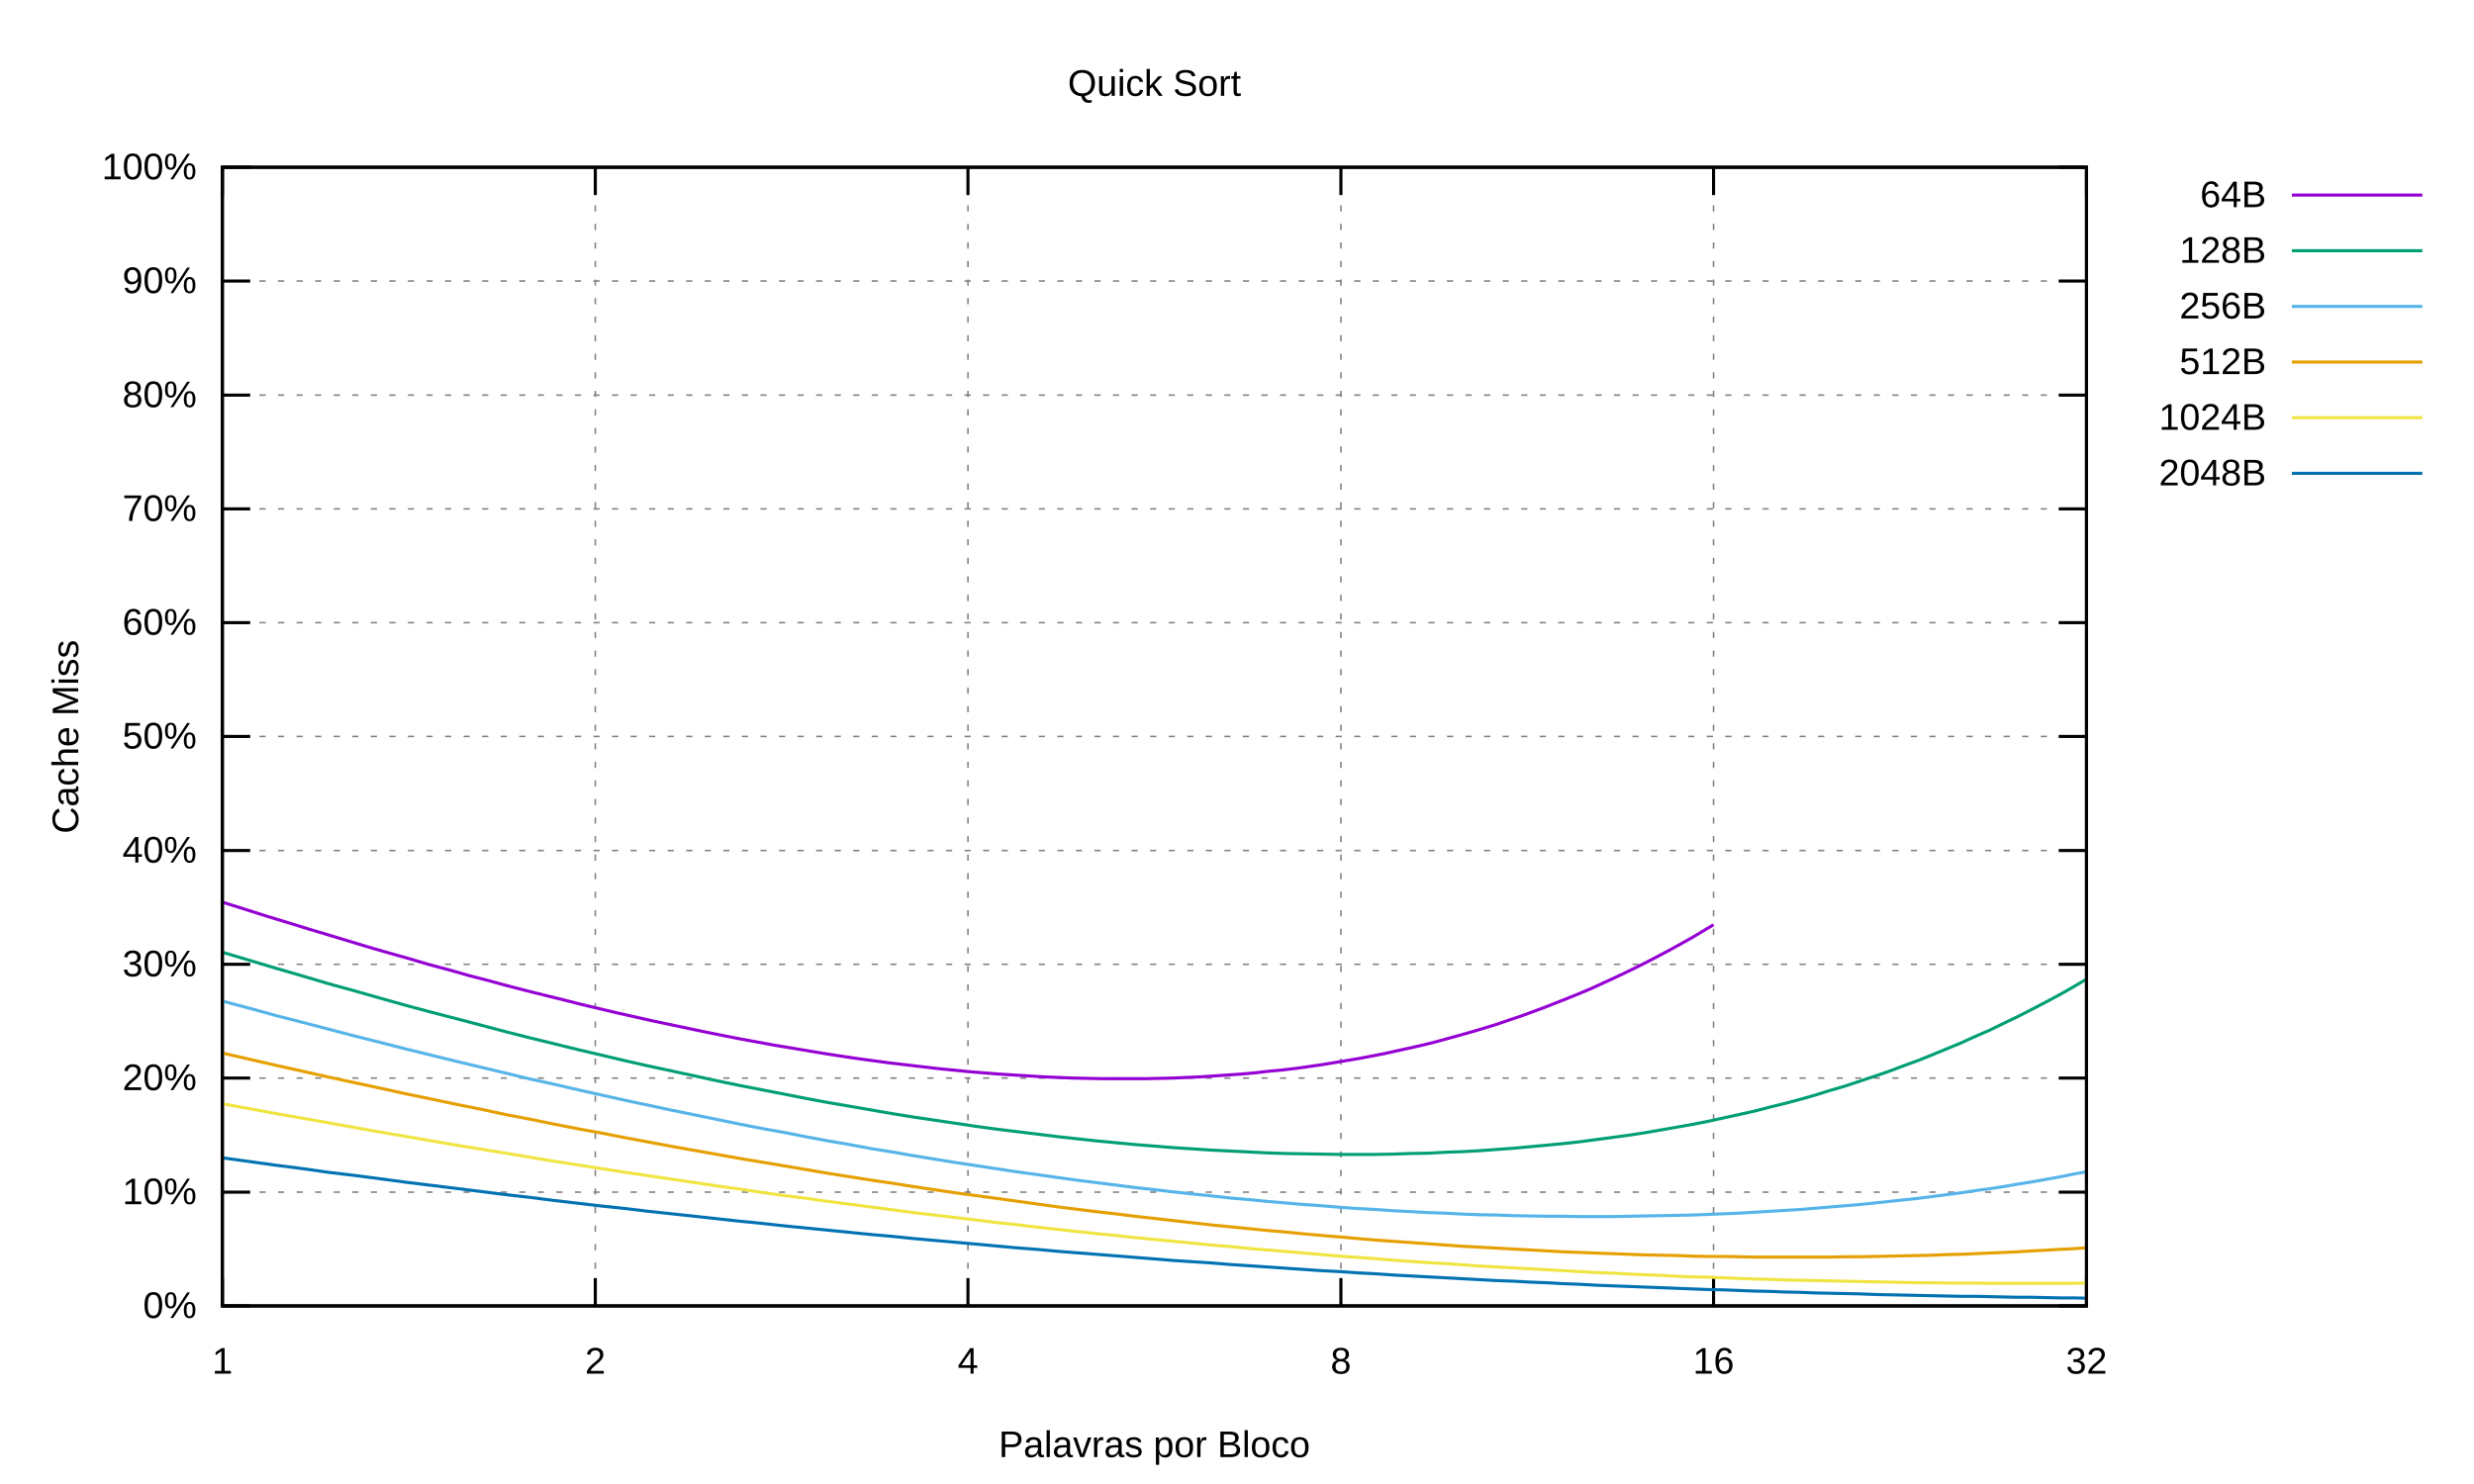
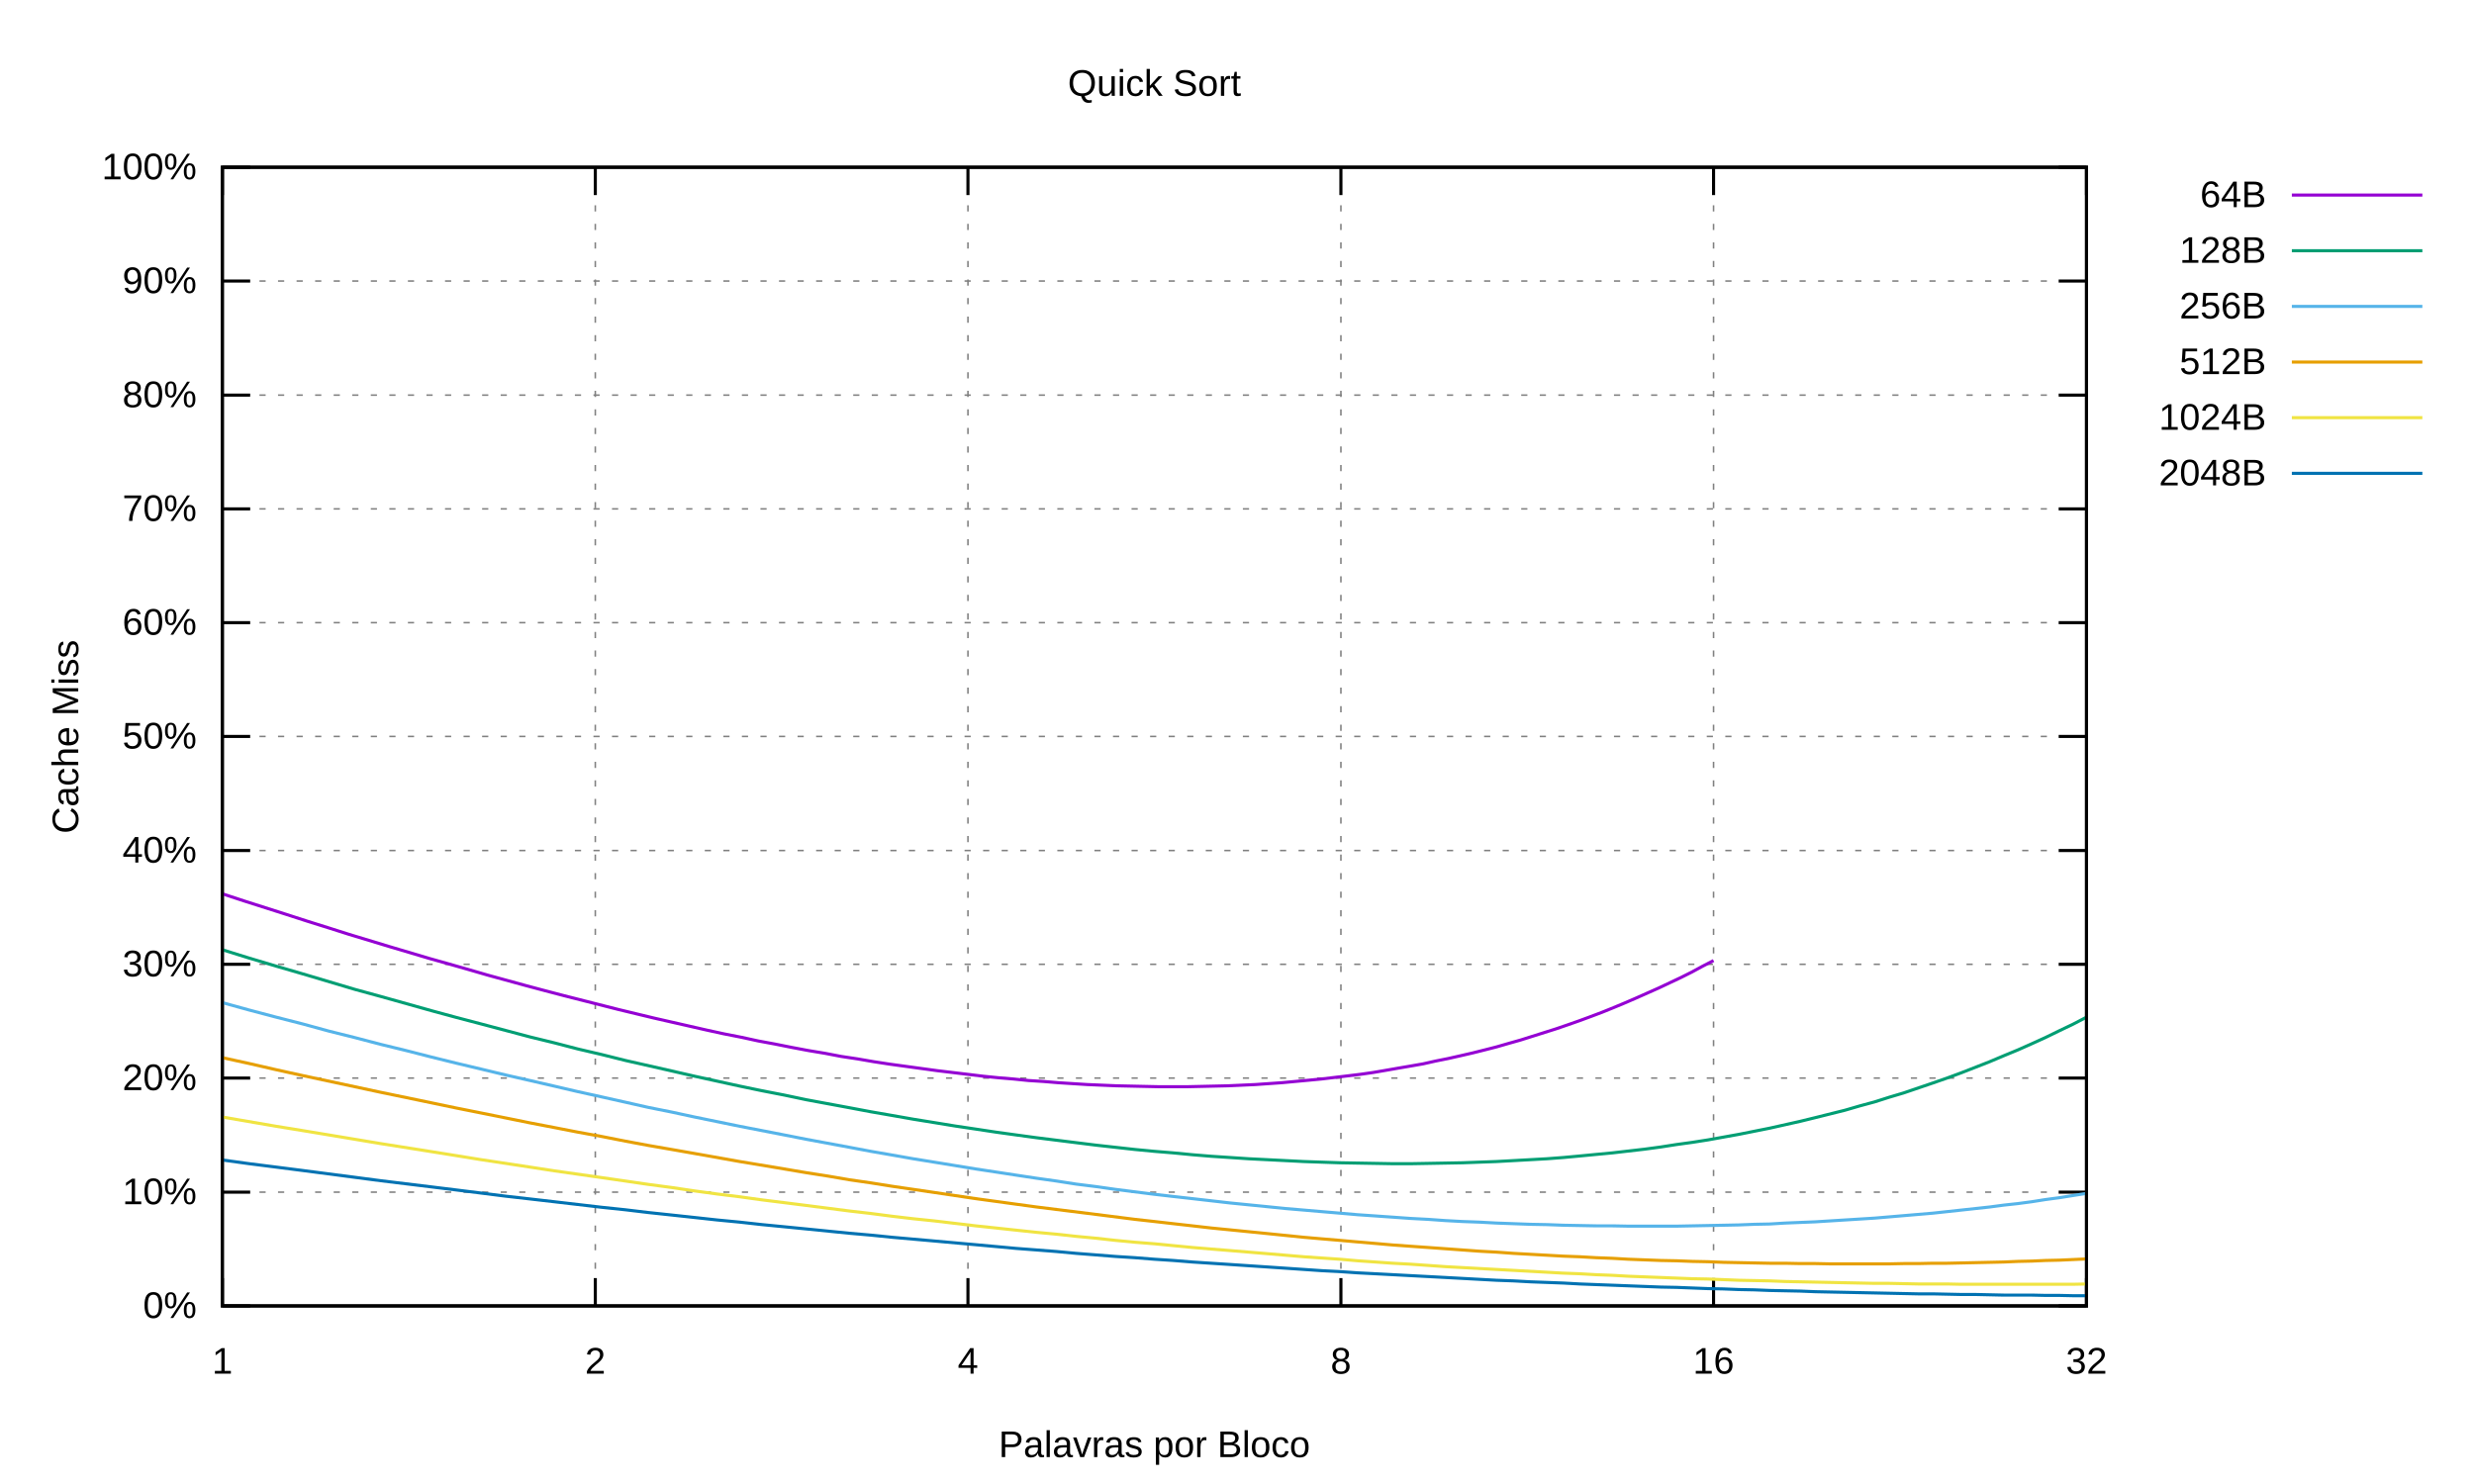
<svg xmlns="http://www.w3.org/2000/svg" xmlns:xlink="http://www.w3.org/1999/xlink" width="800" height="480" viewBox="0 0 800 480">
  <g id="gnuplot_canvas">
    <rect x="0" y="0" width="800" height="480" fill="none" />
    <defs>
      <circle id="gpDot" r="0.5" stroke-width="0.5" stroke="currentColor" />
      <path id="gpPt0" stroke-width="0.222" stroke="currentColor" d="M-1,0 h2 M0,-1 v2" />
      <path id="gpPt1" stroke-width="0.222" stroke="currentColor" d="M-1,-1 L1,1 M1,-1 L-1,1" />
      <path id="gpPt2" stroke-width="0.222" stroke="currentColor" d="M-1,0 L1,0 M0,-1 L0,1 M-1,-1 L1,1 M-1,1 L1,-1" />
      <rect id="gpPt3" stroke-width="0.222" stroke="currentColor" x="-1" y="-1" width="2" height="2" />
      <rect id="gpPt4" stroke-width="0.222" stroke="currentColor" fill="currentColor" x="-1" y="-1" width="2" height="2" />
      <circle id="gpPt5" stroke-width="0.222" stroke="currentColor" cx="0" cy="0" r="1" />
      <use xlink:href="#gpPt5" id="gpPt6" fill="currentColor" stroke="none" />
      <path id="gpPt7" stroke-width="0.222" stroke="currentColor" d="M0,-1.33 L-1.33,0.67 L1.33,0.67 z" />
      <use xlink:href="#gpPt7" id="gpPt8" fill="currentColor" stroke="none" />
      <use xlink:href="#gpPt7" id="gpPt9" stroke="currentColor" transform="rotate(180)" />
      <use xlink:href="#gpPt9" id="gpPt10" fill="currentColor" stroke="none" />
      <use xlink:href="#gpPt3" id="gpPt11" stroke="currentColor" transform="rotate(45)" />
      <use xlink:href="#gpPt11" id="gpPt12" fill="currentColor" stroke="none" />
      <path id="gpPt13" stroke-width="0.222" stroke="currentColor" d="M0,1.330 L1.265,0.411 L0.782,-1.067 L-0.782,-1.076 L-1.265,0.411 z" />
      <use xlink:href="#gpPt13" id="gpPt14" fill="currentColor" stroke="none" />
      <filter id="textbox" filterUnits="objectBoundingBox" x="0" y="0" height="1" width="1">
        <feFlood flood-color="white" flood-opacity="1" result="bgnd" />
        <feComposite in="SourceGraphic" in2="bgnd" operator="atop" />
      </filter>
      <filter id="greybox" filterUnits="objectBoundingBox" x="0" y="0" height="1" width="1">
        <feFlood flood-color="lightgrey" flood-opacity="1" result="grey" />
        <feComposite in="SourceGraphic" in2="grey" operator="atop" />
      </filter>
    </defs>
    <g fill="none" color="white" stroke="black" stroke-width="1.00" stroke-linecap="butt" stroke-linejoin="miter">
</g>
    <g fill="none" color="black" stroke="currentColor" stroke-width="1.00" stroke-linecap="butt" stroke-linejoin="miter">
</g>
    <g fill="none" color="black" stroke="black" stroke-width="0.50" stroke-linecap="butt" stroke-linejoin="miter">
</g>
    <g fill="none" color="gray" stroke="currentColor" stroke-width="0.50" stroke-linecap="butt" stroke-linejoin="miter">
      <path stroke="gray" stroke-dasharray="2,4" class="gridline" d="M71.9,422.4 L674.7,422.4  " />
    </g>
    <g fill="none" color="gray" stroke="gray" stroke-width="1.00" stroke-linecap="butt" stroke-linejoin="miter">
</g>
    <g fill="none" color="black" stroke="currentColor" stroke-width="1.00" stroke-linecap="butt" stroke-linejoin="miter">
      <path stroke="black" d="M71.9,422.4 L80.9,422.4 M674.7,422.4 L665.7,422.4  " />
      <g transform="translate(63.6,426.3)" stroke="none" fill="black" font-family="Arial" font-size="12.00" text-anchor="end">
        <text>
          <tspan font-family="Arial">0%</tspan>
        </text>
      </g>
    </g>
    <g fill="none" color="black" stroke="currentColor" stroke-width="1.00" stroke-linecap="butt" stroke-linejoin="miter">
</g>
    <g fill="none" color="black" stroke="black" stroke-width="0.50" stroke-linecap="butt" stroke-linejoin="miter">
</g>
    <g fill="none" color="gray" stroke="currentColor" stroke-width="0.50" stroke-linecap="butt" stroke-linejoin="miter">
      <path stroke="gray" stroke-dasharray="2,4" class="gridline" d="M71.9,385.6 L674.7,385.6  " />
    </g>
    <g fill="none" color="gray" stroke="gray" stroke-width="1.00" stroke-linecap="butt" stroke-linejoin="miter">
</g>
    <g fill="none" color="black" stroke="currentColor" stroke-width="1.00" stroke-linecap="butt" stroke-linejoin="miter">
      <path stroke="black" d="M71.9,385.6 L80.9,385.6 M674.7,385.6 L665.7,385.6  " />
      <g transform="translate(63.6,389.5)" stroke="none" fill="black" font-family="Arial" font-size="12.00" text-anchor="end">
        <text>
          <tspan font-family="Arial">10%</tspan>
        </text>
      </g>
    </g>
    <g fill="none" color="black" stroke="currentColor" stroke-width="1.00" stroke-linecap="butt" stroke-linejoin="miter">
</g>
    <g fill="none" color="black" stroke="black" stroke-width="0.50" stroke-linecap="butt" stroke-linejoin="miter">
</g>
    <g fill="none" color="gray" stroke="currentColor" stroke-width="0.50" stroke-linecap="butt" stroke-linejoin="miter">
      <path stroke="gray" stroke-dasharray="2,4" class="gridline" d="M71.9,348.7 L674.7,348.7  " />
    </g>
    <g fill="none" color="gray" stroke="gray" stroke-width="1.00" stroke-linecap="butt" stroke-linejoin="miter">
</g>
    <g fill="none" color="black" stroke="currentColor" stroke-width="1.00" stroke-linecap="butt" stroke-linejoin="miter">
      <path stroke="black" d="M71.9,348.7 L80.9,348.7 M674.7,348.7 L665.7,348.7  " />
      <g transform="translate(63.6,352.6)" stroke="none" fill="black" font-family="Arial" font-size="12.00" text-anchor="end">
        <text>
          <tspan font-family="Arial">20%</tspan>
        </text>
      </g>
    </g>
    <g fill="none" color="black" stroke="currentColor" stroke-width="1.00" stroke-linecap="butt" stroke-linejoin="miter">
</g>
    <g fill="none" color="black" stroke="black" stroke-width="0.50" stroke-linecap="butt" stroke-linejoin="miter">
</g>
    <g fill="none" color="gray" stroke="currentColor" stroke-width="0.50" stroke-linecap="butt" stroke-linejoin="miter">
      <path stroke="gray" stroke-dasharray="2,4" class="gridline" d="M71.9,311.9 L674.7,311.9  " />
    </g>
    <g fill="none" color="gray" stroke="gray" stroke-width="1.00" stroke-linecap="butt" stroke-linejoin="miter">
</g>
    <g fill="none" color="black" stroke="currentColor" stroke-width="1.00" stroke-linecap="butt" stroke-linejoin="miter">
      <path stroke="black" d="M71.9,311.9 L80.9,311.9 M674.7,311.9 L665.7,311.9  " />
      <g transform="translate(63.6,315.8)" stroke="none" fill="black" font-family="Arial" font-size="12.00" text-anchor="end">
        <text>
          <tspan font-family="Arial">30%</tspan>
        </text>
      </g>
    </g>
    <g fill="none" color="black" stroke="currentColor" stroke-width="1.00" stroke-linecap="butt" stroke-linejoin="miter">
</g>
    <g fill="none" color="black" stroke="black" stroke-width="0.50" stroke-linecap="butt" stroke-linejoin="miter">
</g>
    <g fill="none" color="gray" stroke="currentColor" stroke-width="0.50" stroke-linecap="butt" stroke-linejoin="miter">
      <path stroke="gray" stroke-dasharray="2,4" class="gridline" d="M71.9,275.1 L674.7,275.1  " />
    </g>
    <g fill="none" color="gray" stroke="gray" stroke-width="1.00" stroke-linecap="butt" stroke-linejoin="miter">
</g>
    <g fill="none" color="black" stroke="currentColor" stroke-width="1.00" stroke-linecap="butt" stroke-linejoin="miter">
      <path stroke="black" d="M71.9,275.1 L80.9,275.1 M674.7,275.1 L665.7,275.1  " />
      <g transform="translate(63.6,279.0)" stroke="none" fill="black" font-family="Arial" font-size="12.00" text-anchor="end">
        <text>
          <tspan font-family="Arial">40%</tspan>
        </text>
      </g>
    </g>
    <g fill="none" color="black" stroke="currentColor" stroke-width="1.00" stroke-linecap="butt" stroke-linejoin="miter">
</g>
    <g fill="none" color="black" stroke="black" stroke-width="0.50" stroke-linecap="butt" stroke-linejoin="miter">
</g>
    <g fill="none" color="gray" stroke="currentColor" stroke-width="0.50" stroke-linecap="butt" stroke-linejoin="miter">
      <path stroke="gray" stroke-dasharray="2,4" class="gridline" d="M71.9,238.2 L674.7,238.2  " />
    </g>
    <g fill="none" color="gray" stroke="gray" stroke-width="1.00" stroke-linecap="butt" stroke-linejoin="miter">
</g>
    <g fill="none" color="black" stroke="currentColor" stroke-width="1.00" stroke-linecap="butt" stroke-linejoin="miter">
      <path stroke="black" d="M71.9,238.2 L80.9,238.2 M674.7,238.2 L665.7,238.2  " />
      <g transform="translate(63.6,242.1)" stroke="none" fill="black" font-family="Arial" font-size="12.00" text-anchor="end">
        <text>
          <tspan font-family="Arial">50%</tspan>
        </text>
      </g>
    </g>
    <g fill="none" color="black" stroke="currentColor" stroke-width="1.00" stroke-linecap="butt" stroke-linejoin="miter">
</g>
    <g fill="none" color="black" stroke="black" stroke-width="0.50" stroke-linecap="butt" stroke-linejoin="miter">
</g>
    <g fill="none" color="gray" stroke="currentColor" stroke-width="0.50" stroke-linecap="butt" stroke-linejoin="miter">
      <path stroke="gray" stroke-dasharray="2,4" class="gridline" d="M71.9,201.4 L674.7,201.4  " />
    </g>
    <g fill="none" color="gray" stroke="gray" stroke-width="1.00" stroke-linecap="butt" stroke-linejoin="miter">
</g>
    <g fill="none" color="black" stroke="currentColor" stroke-width="1.00" stroke-linecap="butt" stroke-linejoin="miter">
      <path stroke="black" d="M71.9,201.4 L80.9,201.4 M674.7,201.4 L665.7,201.4  " />
      <g transform="translate(63.6,205.3)" stroke="none" fill="black" font-family="Arial" font-size="12.00" text-anchor="end">
        <text>
          <tspan font-family="Arial">60%</tspan>
        </text>
      </g>
    </g>
    <g fill="none" color="black" stroke="currentColor" stroke-width="1.00" stroke-linecap="butt" stroke-linejoin="miter">
</g>
    <g fill="none" color="black" stroke="black" stroke-width="0.50" stroke-linecap="butt" stroke-linejoin="miter">
</g>
    <g fill="none" color="gray" stroke="currentColor" stroke-width="0.50" stroke-linecap="butt" stroke-linejoin="miter">
      <path stroke="gray" stroke-dasharray="2,4" class="gridline" d="M71.9,164.6 L674.7,164.6  " />
    </g>
    <g fill="none" color="gray" stroke="gray" stroke-width="1.00" stroke-linecap="butt" stroke-linejoin="miter">
</g>
    <g fill="none" color="black" stroke="currentColor" stroke-width="1.00" stroke-linecap="butt" stroke-linejoin="miter">
      <path stroke="black" d="M71.9,164.6 L80.9,164.6 M674.7,164.6 L665.7,164.6  " />
      <g transform="translate(63.6,168.5)" stroke="none" fill="black" font-family="Arial" font-size="12.00" text-anchor="end">
        <text>
          <tspan font-family="Arial">70%</tspan>
        </text>
      </g>
    </g>
    <g fill="none" color="black" stroke="currentColor" stroke-width="1.00" stroke-linecap="butt" stroke-linejoin="miter">
</g>
    <g fill="none" color="black" stroke="black" stroke-width="0.50" stroke-linecap="butt" stroke-linejoin="miter">
</g>
    <g fill="none" color="gray" stroke="currentColor" stroke-width="0.50" stroke-linecap="butt" stroke-linejoin="miter">
      <path stroke="gray" stroke-dasharray="2,4" class="gridline" d="M71.9,127.8 L674.7,127.8  " />
    </g>
    <g fill="none" color="gray" stroke="gray" stroke-width="1.00" stroke-linecap="butt" stroke-linejoin="miter">
</g>
    <g fill="none" color="black" stroke="currentColor" stroke-width="1.00" stroke-linecap="butt" stroke-linejoin="miter">
      <path stroke="black" d="M71.9,127.8 L80.9,127.8 M674.7,127.8 L665.7,127.8  " />
      <g transform="translate(63.6,131.7)" stroke="none" fill="black" font-family="Arial" font-size="12.00" text-anchor="end">
        <text>
          <tspan font-family="Arial">80%</tspan>
        </text>
      </g>
    </g>
    <g fill="none" color="black" stroke="currentColor" stroke-width="1.00" stroke-linecap="butt" stroke-linejoin="miter">
</g>
    <g fill="none" color="black" stroke="black" stroke-width="0.50" stroke-linecap="butt" stroke-linejoin="miter">
</g>
    <g fill="none" color="gray" stroke="currentColor" stroke-width="0.50" stroke-linecap="butt" stroke-linejoin="miter">
      <path stroke="gray" stroke-dasharray="2,4" class="gridline" d="M71.9,90.9 L674.7,90.9  " />
    </g>
    <g fill="none" color="gray" stroke="gray" stroke-width="1.00" stroke-linecap="butt" stroke-linejoin="miter">
</g>
    <g fill="none" color="black" stroke="currentColor" stroke-width="1.00" stroke-linecap="butt" stroke-linejoin="miter">
      <path stroke="black" d="M71.9,90.9 L80.9,90.9 M674.7,90.9 L665.7,90.9  " />
      <g transform="translate(63.6,94.8)" stroke="none" fill="black" font-family="Arial" font-size="12.00" text-anchor="end">
        <text>
          <tspan font-family="Arial">90%</tspan>
        </text>
      </g>
    </g>
    <g fill="none" color="black" stroke="currentColor" stroke-width="1.00" stroke-linecap="butt" stroke-linejoin="miter">
</g>
    <g fill="none" color="black" stroke="black" stroke-width="0.50" stroke-linecap="butt" stroke-linejoin="miter">
</g>
    <g fill="none" color="gray" stroke="currentColor" stroke-width="0.50" stroke-linecap="butt" stroke-linejoin="miter">
      <path stroke="gray" stroke-dasharray="2,4" class="gridline" d="M71.9,54.1 L674.7,54.1  " />
    </g>
    <g fill="none" color="gray" stroke="gray" stroke-width="1.00" stroke-linecap="butt" stroke-linejoin="miter">
</g>
    <g fill="none" color="black" stroke="currentColor" stroke-width="1.00" stroke-linecap="butt" stroke-linejoin="miter">
      <path stroke="black" d="M71.9,54.1 L80.9,54.1 M674.7,54.1 L665.7,54.1  " />
      <g transform="translate(63.6,58.0)" stroke="none" fill="black" font-family="Arial" font-size="12.00" text-anchor="end">
        <text>
          <tspan font-family="Arial">100%</tspan>
        </text>
      </g>
    </g>
    <g fill="none" color="black" stroke="currentColor" stroke-width="1.00" stroke-linecap="butt" stroke-linejoin="miter">
</g>
    <g fill="none" color="black" stroke="black" stroke-width="0.50" stroke-linecap="butt" stroke-linejoin="miter">
</g>
    <g fill="none" color="gray" stroke="currentColor" stroke-width="0.50" stroke-linecap="butt" stroke-linejoin="miter">
      <path stroke="gray" stroke-dasharray="2,4" class="gridline" d="M71.9,422.4 L71.9,54.1  " />
    </g>
    <g fill="none" color="gray" stroke="gray" stroke-width="1.00" stroke-linecap="butt" stroke-linejoin="miter">
</g>
    <g fill="none" color="black" stroke="currentColor" stroke-width="1.00" stroke-linecap="butt" stroke-linejoin="miter">
      <path stroke="black" d="M71.9,422.4 L71.9,413.4 M71.9,54.1 L71.9,63.1  " />
      <g transform="translate(71.9,444.3)" stroke="none" fill="black" font-family="Arial" font-size="12.00" text-anchor="middle">
        <text>
          <tspan font-family="Arial"> 1</tspan>
        </text>
      </g>
    </g>
    <g fill="none" color="black" stroke="currentColor" stroke-width="1.00" stroke-linecap="butt" stroke-linejoin="miter">
</g>
    <g fill="none" color="black" stroke="black" stroke-width="0.50" stroke-linecap="butt" stroke-linejoin="miter">
</g>
    <g fill="none" color="gray" stroke="currentColor" stroke-width="0.50" stroke-linecap="butt" stroke-linejoin="miter">
      <path stroke="gray" stroke-dasharray="2,4" class="gridline" d="M192.5,422.4 L192.5,54.1  " />
    </g>
    <g fill="none" color="gray" stroke="gray" stroke-width="1.00" stroke-linecap="butt" stroke-linejoin="miter">
</g>
    <g fill="none" color="black" stroke="currentColor" stroke-width="1.00" stroke-linecap="butt" stroke-linejoin="miter">
      <path stroke="black" d="M192.5,422.4 L192.5,413.4 M192.5,54.1 L192.5,63.1  " />
      <g transform="translate(192.5,444.3)" stroke="none" fill="black" font-family="Arial" font-size="12.00" text-anchor="middle">
        <text>
          <tspan font-family="Arial"> 2</tspan>
        </text>
      </g>
    </g>
    <g fill="none" color="black" stroke="currentColor" stroke-width="1.00" stroke-linecap="butt" stroke-linejoin="miter">
</g>
    <g fill="none" color="black" stroke="black" stroke-width="0.50" stroke-linecap="butt" stroke-linejoin="miter">
</g>
    <g fill="none" color="gray" stroke="currentColor" stroke-width="0.50" stroke-linecap="butt" stroke-linejoin="miter">
      <path stroke="gray" stroke-dasharray="2,4" class="gridline" d="M313.0,422.4 L313.0,54.1  " />
    </g>
    <g fill="none" color="gray" stroke="gray" stroke-width="1.00" stroke-linecap="butt" stroke-linejoin="miter">
</g>
    <g fill="none" color="black" stroke="currentColor" stroke-width="1.00" stroke-linecap="butt" stroke-linejoin="miter">
      <path stroke="black" d="M313.0,422.4 L313.0,413.4 M313.0,54.1 L313.0,63.1  " />
      <g transform="translate(313.0,444.3)" stroke="none" fill="black" font-family="Arial" font-size="12.00" text-anchor="middle">
        <text>
          <tspan font-family="Arial"> 4</tspan>
        </text>
      </g>
    </g>
    <g fill="none" color="black" stroke="currentColor" stroke-width="1.00" stroke-linecap="butt" stroke-linejoin="miter">
</g>
    <g fill="none" color="black" stroke="black" stroke-width="0.50" stroke-linecap="butt" stroke-linejoin="miter">
</g>
    <g fill="none" color="gray" stroke="currentColor" stroke-width="0.50" stroke-linecap="butt" stroke-linejoin="miter">
      <path stroke="gray" stroke-dasharray="2,4" class="gridline" d="M433.6,422.4 L433.6,54.1  " />
    </g>
    <g fill="none" color="gray" stroke="gray" stroke-width="1.00" stroke-linecap="butt" stroke-linejoin="miter">
</g>
    <g fill="none" color="black" stroke="currentColor" stroke-width="1.00" stroke-linecap="butt" stroke-linejoin="miter">
      <path stroke="black" d="M433.6,422.4 L433.6,413.4 M433.6,54.1 L433.6,63.1  " />
      <g transform="translate(433.6,444.3)" stroke="none" fill="black" font-family="Arial" font-size="12.00" text-anchor="middle">
        <text>
          <tspan font-family="Arial"> 8</tspan>
        </text>
      </g>
    </g>
    <g fill="none" color="black" stroke="currentColor" stroke-width="1.00" stroke-linecap="butt" stroke-linejoin="miter">
</g>
    <g fill="none" color="black" stroke="black" stroke-width="0.50" stroke-linecap="butt" stroke-linejoin="miter">
</g>
    <g fill="none" color="gray" stroke="currentColor" stroke-width="0.50" stroke-linecap="butt" stroke-linejoin="miter">
      <path stroke="gray" stroke-dasharray="2,4" class="gridline" d="M554.1,422.4 L554.1,54.1  " />
    </g>
    <g fill="none" color="gray" stroke="gray" stroke-width="1.00" stroke-linecap="butt" stroke-linejoin="miter">
</g>
    <g fill="none" color="black" stroke="currentColor" stroke-width="1.00" stroke-linecap="butt" stroke-linejoin="miter">
      <path stroke="black" d="M554.1,422.4 L554.1,413.4 M554.1,54.1 L554.1,63.1  " />
      <g transform="translate(554.1,444.3)" stroke="none" fill="black" font-family="Arial" font-size="12.00" text-anchor="middle">
        <text>
          <tspan font-family="Arial"> 16</tspan>
        </text>
      </g>
    </g>
    <g fill="none" color="black" stroke="currentColor" stroke-width="1.00" stroke-linecap="butt" stroke-linejoin="miter">
</g>
    <g fill="none" color="black" stroke="black" stroke-width="0.50" stroke-linecap="butt" stroke-linejoin="miter">
</g>
    <g fill="none" color="gray" stroke="currentColor" stroke-width="0.50" stroke-linecap="butt" stroke-linejoin="miter">
      <path stroke="gray" stroke-dasharray="2,4" class="gridline" d="M674.7,422.4 L674.7,54.1  " />
    </g>
    <g fill="none" color="gray" stroke="gray" stroke-width="1.00" stroke-linecap="butt" stroke-linejoin="miter">
</g>
    <g fill="none" color="black" stroke="currentColor" stroke-width="1.00" stroke-linecap="butt" stroke-linejoin="miter">
      <path stroke="black" d="M674.7,422.4 L674.7,413.4 M674.7,54.1 L674.7,63.1  " />
      <g transform="translate(674.7,444.3)" stroke="none" fill="black" font-family="Arial" font-size="12.00" text-anchor="middle">
        <text>
          <tspan font-family="Arial"> 32</tspan>
        </text>
      </g>
    </g>
    <g fill="none" color="black" stroke="currentColor" stroke-width="1.00" stroke-linecap="butt" stroke-linejoin="miter">
</g>
    <g fill="none" color="black" stroke="currentColor" stroke-width="1.00" stroke-linecap="butt" stroke-linejoin="miter">
      <path stroke="black" d="M71.9,54.1 L71.9,422.4 L674.7,422.4 L674.7,54.1 L71.9,54.1 Z  " />
    </g>
    <g fill="none" color="black" stroke="currentColor" stroke-width="1.00" stroke-linecap="butt" stroke-linejoin="miter">
      <g transform="translate(25.3,238.3) rotate(270)" stroke="none" fill="black" font-family="Arial" font-size="12.00" text-anchor="middle">
        <text>
          <tspan font-family="Arial">Cache Miss</tspan>
        </text>
      </g>
    </g>
    <g fill="none" color="black" stroke="currentColor" stroke-width="1.00" stroke-linecap="butt" stroke-linejoin="miter">
      <g transform="translate(373.3,471.3)" stroke="none" fill="black" font-family="Arial" font-size="12.00" text-anchor="middle">
        <text>
          <tspan font-family="Arial">Palavras por Bloco</tspan>
        </text>
      </g>
    </g>
    <g fill="none" color="black" stroke="currentColor" stroke-width="1.00" stroke-linecap="butt" stroke-linejoin="miter">
      <g transform="translate(373.3,31.0)" stroke="none" fill="black" font-family="Arial" font-size="12.00" text-anchor="middle">
        <text>
          <tspan font-family="Arial">Quick Sort</tspan>
        </text>
      </g>
    </g>
    <g fill="none" color="black" stroke="currentColor" stroke-width="1.00" stroke-linecap="butt" stroke-linejoin="miter">
</g>
    <g id="gnuplot_plot_1">
      <g fill="none" color="black" stroke="currentColor" stroke-width="1.00" stroke-linecap="butt" stroke-linejoin="miter">
        <g transform="translate(732.8,67.0)" stroke="none" fill="black" font-family="Arial" font-size="12.00" text-anchor="end">
          <text>
            <tspan font-family="Arial">64B</tspan>
          </text>
        </g>
      </g>
      <g fill="none" color="black" stroke="currentColor" stroke-width="1.00" stroke-linecap="butt" stroke-linejoin="miter">
-         <path stroke="rgb(148,   0, 211)" d="M741.1,63.1 L783.3,63.1 M71.9,291.8 L78.9,294.0 L85.8,296.2 L92.7,298.3 L99.5,300.4 L106.2,302.4   L112.8,304.4 L119.4,306.4 L126.0,308.3 L132.4,310.1 L138.8,312.0 L145.2,313.7 L151.5,315.5 L157.7,317.1   L163.9,318.8 L170.1,320.4 L176.1,321.9 L182.2,323.4 L188.1,324.9 L194.0,326.3 L199.9,327.7 L205.7,329.0   L211.5,330.3 L217.2,331.5 L222.9,332.7 L228.6,333.9 L234.1,335.0 L239.7,336.1 L245.2,337.1 L250.6,338.1   L256.1,339.0 L261.4,339.9 L266.8,340.8 L272.0,341.6 L277.3,342.4 L282.5,343.1 L287.7,343.8 L292.8,344.4   L297.9,345.0 L303.0,345.6 L308.0,346.1 L313.0,346.6 L317.9,347.0 L322.9,347.4 L327.7,347.7 L332.6,348.0   L337.4,348.3 L342.2,348.5 L346.9,348.7 L351.6,348.8 L356.3,348.9 L361.0,348.9 L365.6,348.9 L370.2,348.9   L374.8,348.8 L379.3,348.7 L383.8,348.5 L388.3,348.3 L392.7,348.0 L397.1,347.7 L401.5,347.4 L405.9,347.0   L410.2,346.5 L414.5,346.1 L418.8,345.6 L423.1,345.0 L427.3,344.4 L431.5,343.7 L435.7,343.0 L439.8,342.3   L444.0,341.5 L448.1,340.7 L452.1,339.8 L456.2,338.9 L460.2,338.0 L464.2,337.0 L468.2,335.9 L472.2,334.8   L476.1,333.7 L480.1,332.5 L484.0,331.3 L487.8,330.0 L491.7,328.7 L495.5,327.3 L499.3,325.9 L503.1,324.4   L506.9,322.9 L510.6,321.4 L514.4,319.8 L518.1,318.1 L521.8,316.4 L525.4,314.7 L529.1,312.9 L532.7,311.1   L536.3,309.2 L539.9,307.3 L543.5,305.3 L547.1,303.3 L550.6,301.2 L554.1,299.1  " />
+         <path stroke="rgb(148,   0, 211)" d="M741.1,63.1 L783.3,63.1 M71.9,289.1 L78.9,291.4 L85.8,293.6 L92.7,295.8 L99.5,298.0 L106.2,300.1   L112.8,302.2 L119.4,304.2 L126.0,306.2 L132.4,308.1 L138.8,310.0 L145.2,311.8 L151.5,313.6 L157.7,315.4   L163.9,317.1 L170.1,318.8 L176.1,320.4 L182.2,322.0 L188.1,323.5 L194.0,325.0 L199.9,326.5 L205.7,327.9   L211.5,329.3 L217.2,330.6 L222.9,331.9 L228.6,333.2 L234.1,334.4 L239.7,335.5 L245.2,336.7 L250.6,337.7   L256.1,338.8 L261.4,339.8 L266.8,340.7 L272.0,341.7 L277.3,342.5 L282.5,343.4 L287.7,344.2 L292.8,344.9   L297.9,345.6 L303.0,346.3 L308.0,346.9 L313.0,347.5 L317.9,348.1 L322.9,348.6 L327.7,349.0 L332.6,349.5   L337.4,349.8 L342.2,350.2 L346.9,350.5 L351.6,350.8 L356.3,351.0 L361.0,351.2 L365.6,351.3 L370.2,351.4   L374.8,351.5 L379.3,351.5 L383.8,351.5 L388.3,351.4 L392.7,351.3 L397.1,351.2 L401.5,351.0 L405.9,350.8   L410.2,350.5 L414.5,350.2 L418.8,349.8 L423.1,349.4 L427.3,349.0 L431.5,348.5 L435.7,348.0 L439.8,347.5   L444.0,346.9 L448.1,346.2 L452.1,345.5 L456.2,344.8 L460.2,344.1 L464.2,343.2 L468.2,342.4 L472.2,341.5   L476.1,340.6 L480.1,339.6 L484.0,338.6 L487.8,337.5 L491.7,336.4 L495.5,335.2 L499.3,334.0 L503.1,332.8   L506.9,331.5 L510.6,330.2 L514.4,328.8 L518.1,327.4 L521.8,325.9 L525.4,324.4 L529.1,322.8 L532.7,321.2   L536.3,319.6 L539.9,317.9 L543.5,316.2 L547.1,314.4 L550.6,312.5 L554.1,310.7  " />
      </g>
    </g>
    <g id="gnuplot_plot_2">
      <g fill="none" color="black" stroke="currentColor" stroke-width="1.00" stroke-linecap="butt" stroke-linejoin="miter">
        <g transform="translate(732.8,85.0)" stroke="none" fill="black" font-family="Arial" font-size="12.00" text-anchor="end">
          <text>
            <tspan font-family="Arial">128B</tspan>
          </text>
        </g>
      </g>
      <g fill="none" color="black" stroke="currentColor" stroke-width="1.00" stroke-linecap="butt" stroke-linejoin="miter">
-         <path stroke="rgb(  0, 158, 115)" d="M741.1,81.1 L783.3,81.1 M71.9,308.0 L80.6,310.6 L89.3,313.2 L97.9,315.7 L106.3,318.2 L114.7,320.5   L123.1,322.9 L131.3,325.2 L139.5,327.4 L147.6,329.5 L155.6,331.6 L163.5,333.7 L171.4,335.7 L179.2,337.6   L186.9,339.5 L194.6,341.3 L202.2,343.1 L209.7,344.8 L217.2,346.4 L224.6,348.0 L231.9,349.6 L239.2,351.1   L246.4,352.5 L253.6,353.9 L260.7,355.3 L267.7,356.6 L274.7,357.8 L281.6,359.0 L288.5,360.2 L295.3,361.3   L302.1,362.3 L308.8,363.3 L315.5,364.3 L322.1,365.2 L328.6,366.0 L335.2,366.8 L341.6,367.6 L348.0,368.3   L354.4,369.0 L360.7,369.6 L367.0,370.2 L373.3,370.7 L379.4,371.2 L385.6,371.6 L391.7,372.0 L397.8,372.3   L403.8,372.6 L409.8,372.9 L415.7,373.1 L421.6,373.2 L427.4,373.3 L433.3,373.4 L439.0,373.4 L444.8,373.4   L450.5,373.3 L456.1,373.1 L461.8,373.0 L467.4,372.7 L472.9,372.5 L478.4,372.2 L483.9,371.8 L489.4,371.4   L494.8,370.9 L500.2,370.4 L505.5,369.9 L510.9,369.3 L516.1,368.6 L521.4,367.9 L526.6,367.2 L531.8,366.4   L537.0,365.5 L542.1,364.6 L547.2,363.7 L552.3,362.7 L557.3,361.6 L562.3,360.5 L567.3,359.4 L572.3,358.1   L577.2,356.9 L582.1,355.6 L587.0,354.2 L591.8,352.7 L596.6,351.3 L601.4,349.7 L606.2,348.1 L610.9,346.5   L615.6,344.7 L620.3,343.0 L625.0,341.1 L629.6,339.2 L634.2,337.3 L638.8,335.2 L643.4,333.2 L647.9,331.0   L652.5,328.8 L657.0,326.5 L661.4,324.2 L665.9,321.8 L670.3,319.3 L674.7,316.7  " />
+         <path stroke="rgb(  0, 158, 115)" d="M741.1,81.1 L783.3,81.1 M71.9,307.2 L80.6,309.9 L89.3,312.5 L97.9,315.0 L106.3,317.5 L114.7,320.0   L123.1,322.3 L131.3,324.6 L139.5,326.9 L147.6,329.1 L155.6,331.2 L163.5,333.3 L171.4,335.4 L179.2,337.3   L186.9,339.3 L194.6,341.1 L202.2,343.0 L209.7,344.7 L217.2,346.4 L224.6,348.1 L231.9,349.7 L239.2,351.3   L246.4,352.8 L253.6,354.2 L260.7,355.7 L267.7,357.0 L274.7,358.3 L281.6,359.6 L288.5,360.8 L295.3,362.0   L302.1,363.1 L308.8,364.2 L315.5,365.2 L322.1,366.2 L328.6,367.1 L335.2,368.0 L341.6,368.8 L348.0,369.6   L354.4,370.4 L360.7,371.1 L367.0,371.8 L373.3,372.4 L379.4,372.9 L385.6,373.5 L391.7,374.0 L397.8,374.4   L403.8,374.8 L409.8,375.1 L415.7,375.4 L421.6,375.7 L427.4,375.9 L433.3,376.1 L439.0,376.2 L444.8,376.3   L450.5,376.4 L456.1,376.4 L461.8,376.3 L467.4,376.2 L472.9,376.1 L478.4,375.9 L483.9,375.7 L489.4,375.4   L494.8,375.1 L500.2,374.8 L505.5,374.4 L510.9,373.9 L516.1,373.4 L521.4,372.9 L526.6,372.3 L531.8,371.7   L537.0,371.0 L542.1,370.2 L547.2,369.5 L552.3,368.7 L557.3,367.8 L562.3,366.9 L567.3,365.9 L572.3,364.9   L577.2,363.8 L582.1,362.7 L587.0,361.5 L591.8,360.3 L596.6,359.1 L601.4,357.7 L606.2,356.4 L610.9,354.9   L615.6,353.5 L620.3,351.9 L625.0,350.3 L629.6,348.7 L634.2,347.0 L638.8,345.2 L643.4,343.4 L647.9,341.5   L652.5,339.6 L657.0,337.6 L661.4,335.6 L665.9,333.4 L670.3,331.3 L674.7,329.0  " />
      </g>
    </g>
    <g id="gnuplot_plot_3">
      <g fill="none" color="black" stroke="currentColor" stroke-width="1.00" stroke-linecap="butt" stroke-linejoin="miter">
        <g transform="translate(732.8,103.0)" stroke="none" fill="black" font-family="Arial" font-size="12.00" text-anchor="end">
          <text>
            <tspan font-family="Arial">256B</tspan>
          </text>
        </g>
      </g>
      <g fill="none" color="black" stroke="currentColor" stroke-width="1.00" stroke-linecap="butt" stroke-linejoin="miter">
-         <path stroke="rgb( 86, 180, 233)" d="M741.1,99.1 L783.3,99.1 M71.9,323.8 L80.6,326.1 L89.3,328.5 L97.9,330.7 L106.3,332.9 L114.7,335.1   L123.1,337.2 L131.3,339.3 L139.5,341.3 L147.6,343.3 L155.6,345.2 L163.5,347.1 L171.4,349.0 L179.2,350.7   L186.9,352.5 L194.6,354.2 L202.2,355.9 L209.7,357.5 L217.2,359.1 L224.6,360.6 L231.9,362.1 L239.2,363.6   L246.4,365.0 L253.6,366.3 L260.7,367.7 L267.7,369.0 L274.7,370.2 L281.6,371.5 L288.5,372.6 L295.3,373.8   L302.1,374.9 L308.8,376.0 L315.5,377.0 L322.1,378.0 L328.6,379.0 L335.2,379.9 L341.6,380.8 L348.0,381.7   L354.4,382.5 L360.7,383.3 L367.0,384.1 L373.3,384.8 L379.4,385.5 L385.6,386.2 L391.7,386.8 L397.8,387.5   L403.8,388.0 L409.8,388.6 L415.7,389.1 L421.6,389.6 L427.4,390.0 L433.3,390.5 L439.0,390.9 L444.8,391.2   L450.5,391.6 L456.1,391.9 L461.8,392.2 L467.4,392.4 L472.9,392.7 L478.4,392.9 L483.9,393.0 L489.4,393.2   L494.8,393.3 L500.2,393.4 L505.5,393.4 L510.9,393.5 L516.1,393.5 L521.4,393.5 L526.6,393.4 L531.8,393.3   L537.0,393.2 L542.1,393.1 L547.2,393.0 L552.3,392.8 L557.3,392.6 L562.3,392.4 L567.3,392.1 L572.3,391.8   L577.2,391.5 L582.1,391.2 L587.0,390.8 L591.8,390.4 L596.6,390.0 L601.4,389.6 L606.2,389.1 L610.9,388.6   L615.6,388.1 L620.3,387.6 L625.0,387.0 L629.6,386.4 L634.2,385.8 L638.8,385.1 L643.4,384.5 L647.9,383.8   L652.5,383.0 L657.0,382.3 L661.4,381.5 L665.9,380.7 L670.3,379.8 L674.7,379.0  " />
+         <path stroke="rgb( 86, 180, 233)" d="M741.1,99.1 L783.3,99.1 M71.9,324.3 L80.6,326.7 L89.3,329.0 L97.9,331.2 L106.3,333.5 L114.7,335.6   L123.1,337.8 L131.3,339.8 L139.5,341.9 L147.6,343.9 L155.6,345.8 L163.5,347.7 L171.4,349.5 L179.2,351.3   L186.9,353.1 L194.6,354.8 L202.2,356.5 L209.7,358.2 L217.2,359.7 L224.6,361.3 L231.9,362.8 L239.2,364.3   L246.4,365.7 L253.6,367.1 L260.7,368.5 L267.7,369.8 L274.7,371.1 L281.6,372.4 L288.5,373.6 L295.3,374.8   L302.1,375.9 L308.8,377.0 L315.5,378.1 L322.1,379.1 L328.6,380.1 L335.2,381.1 L341.6,382.0 L348.0,383.0   L354.4,383.8 L360.7,384.7 L367.0,385.5 L373.3,386.3 L379.4,387.0 L385.6,387.7 L391.7,388.4 L397.8,389.1   L403.8,389.7 L409.8,390.3 L415.7,390.9 L421.6,391.4 L427.4,391.9 L433.3,392.4 L439.0,392.9 L444.8,393.3   L450.5,393.7 L456.1,394.1 L461.8,394.4 L467.4,394.8 L472.9,395.1 L478.4,395.3 L483.9,395.6 L489.4,395.8   L494.8,396.0 L500.2,396.1 L505.5,396.3 L510.9,396.4 L516.1,396.5 L521.4,396.5 L526.6,396.6 L531.8,396.6   L537.0,396.6 L542.1,396.6 L547.2,396.5 L552.3,396.4 L557.3,396.3 L562.3,396.2 L567.3,396.0 L572.3,395.9   L577.2,395.6 L582.1,395.4 L587.0,395.2 L591.8,394.9 L596.6,394.6 L601.4,394.3 L606.2,394.0 L610.9,393.6   L615.6,393.2 L620.3,392.8 L625.0,392.4 L629.6,391.9 L634.2,391.4 L638.8,390.9 L643.4,390.4 L647.9,389.8   L652.5,389.3 L657.0,388.7 L661.4,388.0 L665.9,387.4 L670.3,386.7 L674.7,386.0  " />
      </g>
    </g>
    <g id="gnuplot_plot_4">
      <g fill="none" color="black" stroke="currentColor" stroke-width="1.00" stroke-linecap="butt" stroke-linejoin="miter">
        <g transform="translate(732.8,121.0)" stroke="none" fill="black" font-family="Arial" font-size="12.00" text-anchor="end">
          <text>
            <tspan font-family="Arial">512B</tspan>
          </text>
        </g>
      </g>
      <g fill="none" color="black" stroke="currentColor" stroke-width="1.00" stroke-linecap="butt" stroke-linejoin="miter">
-         <path stroke="rgb(230, 159,   0)" d="M741.1,117.1 L783.3,117.1 M71.9,340.6 L80.6,342.6 L89.3,344.6 L97.9,346.5 L106.3,348.4 L114.7,350.2   L123.1,352.0 L131.3,353.8 L139.5,355.5 L147.6,357.2 L155.6,358.8 L163.5,360.5 L171.4,362.0 L179.2,363.6   L186.9,365.1 L194.6,366.5 L202.2,368.0 L209.7,369.4 L217.2,370.8 L224.6,372.1 L231.9,373.4 L239.2,374.7   L246.4,375.9 L253.6,377.1 L260.7,378.3 L267.7,379.5 L274.7,380.6 L281.6,381.7 L288.5,382.7 L295.3,383.8   L302.1,384.8 L308.8,385.8 L315.5,386.7 L322.1,387.6 L328.6,388.5 L335.2,389.4 L341.6,390.3 L348.0,391.1   L354.4,391.9 L360.7,392.6 L367.0,393.4 L373.3,394.1 L379.4,394.8 L385.6,395.5 L391.7,396.2 L397.8,396.8   L403.8,397.4 L409.8,398.0 L415.7,398.5 L421.6,399.1 L427.4,399.6 L433.3,400.1 L439.0,400.6 L444.8,401.1   L450.5,401.5 L456.1,401.9 L461.8,402.3 L467.4,402.7 L472.9,403.1 L478.4,403.4 L483.9,403.7 L489.4,404.0   L494.8,404.3 L500.2,404.6 L505.5,404.9 L510.9,405.1 L516.1,405.3 L521.4,405.5 L526.6,405.7 L531.8,405.9   L537.0,406.0 L542.1,406.1 L547.2,406.3 L552.3,406.4 L557.3,406.4 L562.3,406.5 L567.3,406.6 L572.3,406.6   L577.2,406.6 L582.1,406.6 L587.0,406.6 L591.8,406.6 L596.6,406.5 L601.4,406.5 L606.2,406.4 L610.9,406.3   L615.6,406.2 L620.3,406.1 L625.0,406.0 L629.6,405.8 L634.2,405.7 L638.8,405.5 L643.4,405.3 L647.9,405.1   L652.5,404.9 L657.0,404.6 L661.4,404.4 L665.9,404.1 L670.3,403.9 L674.7,403.6  " />
+         <path stroke="rgb(230, 159,   0)" d="M741.1,117.1 L783.3,117.1 M71.9,342.1 L80.6,344.0 L89.3,346.0 L97.9,347.9 L106.3,349.7 L114.7,351.5   L123.1,353.3 L131.3,355.0 L139.5,356.7 L147.6,358.4 L155.6,360.0 L163.5,361.6 L171.4,363.2 L179.2,364.7   L186.9,366.2 L194.6,367.6 L202.2,369.1 L209.7,370.5 L217.2,371.8 L224.6,373.1 L231.9,374.4 L239.2,375.7   L246.4,376.9 L253.6,378.1 L260.7,379.3 L267.7,380.4 L274.7,381.6 L281.6,382.6 L288.5,383.7 L295.3,384.7   L302.1,385.7 L308.8,386.7 L315.5,387.7 L322.1,388.6 L328.6,389.5 L335.2,390.4 L341.6,391.2 L348.0,392.0   L354.4,392.8 L360.7,393.6 L367.0,394.4 L373.3,395.1 L379.4,395.8 L385.6,396.5 L391.7,397.2 L397.8,397.8   L403.8,398.4 L409.8,399.0 L415.7,399.6 L421.6,400.2 L427.4,400.7 L433.3,401.2 L439.0,401.7 L444.8,402.2   L450.5,402.7 L456.1,403.1 L461.8,403.5 L467.4,403.9 L472.9,404.3 L478.4,404.7 L483.9,405.0 L489.4,405.4   L494.8,405.7 L500.2,406.0 L505.5,406.3 L510.9,406.5 L516.1,406.8 L521.4,407.0 L526.6,407.3 L531.8,407.5   L537.0,407.7 L542.1,407.8 L547.2,408.0 L552.3,408.1 L557.3,408.3 L562.3,408.4 L567.3,408.5 L572.3,408.6   L577.2,408.6 L582.1,408.7 L587.0,408.7 L591.8,408.8 L596.6,408.8 L601.4,408.8 L606.2,408.8 L610.9,408.8   L615.6,408.7 L620.3,408.7 L625.0,408.6 L629.6,408.6 L634.2,408.5 L638.8,408.4 L643.4,408.3 L647.9,408.2   L652.5,408.0 L657.0,407.9 L661.4,407.7 L665.9,407.6 L670.3,407.4 L674.7,407.2  " />
      </g>
    </g>
    <g id="gnuplot_plot_5">
      <g fill="none" color="black" stroke="currentColor" stroke-width="1.00" stroke-linecap="butt" stroke-linejoin="miter">
        <g transform="translate(732.8,139.0)" stroke="none" fill="black" font-family="Arial" font-size="12.00" text-anchor="end">
          <text>
            <tspan font-family="Arial">1024B</tspan>
          </text>
        </g>
      </g>
      <g fill="none" color="black" stroke="currentColor" stroke-width="1.00" stroke-linecap="butt" stroke-linejoin="miter">
-         <path stroke="rgb(240, 228,  66)" d="M741.1,135.1 L783.3,135.1 M71.9,357.0 L80.6,358.6 L89.3,360.2 L97.9,361.7 L106.3,363.2 L114.7,364.7   L123.1,366.2 L131.3,367.6 L139.5,369.0 L147.6,370.4 L155.6,371.7 L163.5,373.0 L171.4,374.3 L179.2,375.6   L186.9,376.8 L194.6,378.0 L202.2,379.2 L209.7,380.3 L217.2,381.4 L224.6,382.5 L231.9,383.6 L239.2,384.6   L246.4,385.7 L253.6,386.7 L260.7,387.6 L267.7,388.6 L274.7,389.5 L281.6,390.4 L288.5,391.3 L295.3,392.2   L302.1,393.0 L308.8,393.8 L315.5,394.6 L322.1,395.4 L328.6,396.1 L335.2,396.9 L341.6,397.6 L348.0,398.3   L354.4,399.0 L360.7,399.6 L367.0,400.3 L373.3,400.9 L379.4,401.5 L385.6,402.1 L391.7,402.7 L397.8,403.2   L403.8,403.8 L409.8,404.3 L415.7,404.8 L421.6,405.3 L427.4,405.8 L433.3,406.3 L439.0,406.7 L444.8,407.1   L450.5,407.6 L456.1,408.0 L461.8,408.4 L467.4,408.7 L472.9,409.1 L478.4,409.5 L483.9,409.8 L489.4,410.1   L494.8,410.4 L500.2,410.7 L505.5,411.0 L510.9,411.3 L516.1,411.6 L521.4,411.8 L526.6,412.1 L531.8,412.3   L537.0,412.5 L542.1,412.8 L547.2,413.0 L552.3,413.1 L557.3,413.3 L562.3,413.5 L567.3,413.7 L572.3,413.8   L577.2,414.0 L582.1,414.1 L587.0,414.2 L591.8,414.3 L596.6,414.4 L601.4,414.5 L606.2,414.6 L610.9,414.7   L615.6,414.8 L620.3,414.9 L625.0,414.9 L629.6,415.0 L634.2,415.0 L638.8,415.0 L643.4,415.1 L647.9,415.1   L652.5,415.1 L657.0,415.1 L661.4,415.1 L665.9,415.1 L670.3,415.1 L674.7,415.0  " />
+         <path stroke="rgb(240, 228,  66)" d="M741.1,135.1 L783.3,135.1 M71.9,361.3 L80.6,362.8 L89.3,364.3 L97.9,365.7 L106.3,367.1 L114.7,368.5   L123.1,369.9 L131.3,371.2 L139.5,372.5 L147.6,373.8 L155.6,375.1 L163.5,376.3 L171.4,377.5 L179.2,378.7   L186.9,379.8 L194.6,380.9 L202.2,382.0 L209.7,383.1 L217.2,384.1 L224.6,385.2 L231.9,386.2 L239.2,387.1   L246.4,388.1 L253.6,389.0 L260.7,389.9 L267.7,390.8 L274.7,391.7 L281.6,392.5 L288.5,393.4 L295.3,394.2   L302.1,394.9 L308.8,395.7 L315.5,396.5 L322.1,397.2 L328.6,397.9 L335.2,398.6 L341.6,399.2 L348.0,399.9   L354.4,400.5 L360.7,401.2 L367.0,401.8 L373.3,402.3 L379.4,402.9 L385.6,403.5 L391.7,404.0 L397.8,404.5   L403.8,405.0 L409.8,405.5 L415.7,406.0 L421.6,406.5 L427.4,406.9 L433.3,407.3 L439.0,407.8 L444.8,408.2   L450.5,408.6 L456.1,408.9 L461.8,409.3 L467.4,409.7 L472.9,410.0 L478.4,410.3 L483.9,410.6 L489.4,410.9   L494.8,411.2 L500.2,411.5 L505.5,411.8 L510.9,412.0 L516.1,412.3 L521.4,412.5 L526.6,412.8 L531.8,413.0   L537.0,413.2 L542.1,413.4 L547.2,413.6 L552.3,413.7 L557.3,413.9 L562.3,414.1 L567.3,414.2 L572.3,414.3   L577.2,414.5 L582.1,414.6 L587.0,414.7 L591.8,414.8 L596.6,414.9 L601.4,415.0 L606.2,415.1 L610.9,415.1   L615.6,415.2 L620.3,415.3 L625.0,415.3 L629.6,415.3 L634.2,415.4 L638.8,415.4 L643.4,415.4 L647.9,415.4   L652.5,415.4 L657.0,415.4 L661.4,415.4 L665.9,415.4 L670.3,415.4 L674.7,415.3  " />
      </g>
    </g>
    <g id="gnuplot_plot_6">
      <g fill="none" color="black" stroke="currentColor" stroke-width="1.00" stroke-linecap="butt" stroke-linejoin="miter">
        <g transform="translate(732.8,157.0)" stroke="none" fill="black" font-family="Arial" font-size="12.00" text-anchor="end">
          <text>
            <tspan font-family="Arial">2048B</tspan>
          </text>
        </g>
      </g>
      <g fill="none" color="black" stroke="currentColor" stroke-width="1.00" stroke-linecap="butt" stroke-linejoin="miter">
-         <path stroke="rgb(  0, 114, 178)" d="M741.1,153.1 L783.3,153.1 M71.9,374.5 L80.6,375.7 L89.3,376.9 L97.9,378.0 L106.3,379.2 L114.7,380.2   L123.1,381.3 L131.3,382.4 L139.5,383.4 L147.6,384.4 L155.6,385.4 L163.5,386.4 L171.4,387.3 L179.2,388.3   L186.9,389.2 L194.6,390.1 L202.2,390.9 L209.7,391.8 L217.2,392.6 L224.6,393.4 L231.9,394.2 L239.2,395.0   L246.4,395.7 L253.6,396.5 L260.7,397.2 L267.7,397.9 L274.7,398.6 L281.6,399.3 L288.5,399.9 L295.3,400.6   L302.1,401.2 L308.8,401.8 L315.5,402.4 L322.1,403.0 L328.6,403.6 L335.2,404.1 L341.6,404.7 L348.0,405.2   L354.4,405.7 L360.7,406.2 L367.0,406.7 L373.3,407.2 L379.4,407.7 L385.6,408.1 L391.7,408.5 L397.8,409.0   L403.8,409.4 L409.8,409.8 L415.7,410.2 L421.6,410.6 L427.4,411.0 L433.3,411.3 L439.0,411.7 L444.8,412.0   L450.5,412.4 L456.1,412.7 L461.8,413.0 L467.4,413.3 L472.9,413.6 L478.4,413.9 L483.9,414.2 L489.4,414.4   L494.8,414.7 L500.2,414.9 L505.5,415.2 L510.9,415.4 L516.1,415.7 L521.4,415.9 L526.6,416.1 L531.8,416.3   L537.0,416.5 L542.1,416.7 L547.2,416.9 L552.3,417.1 L557.3,417.2 L562.3,417.4 L567.3,417.6 L572.3,417.7   L577.2,417.9 L582.1,418.0 L587.0,418.2 L591.8,418.3 L596.6,418.4 L601.4,418.5 L606.2,418.7 L610.9,418.8   L615.6,418.9 L620.3,419.0 L625.0,419.1 L629.6,419.2 L634.2,419.3 L638.8,419.3 L643.4,419.4 L647.9,419.5   L652.5,419.6 L657.0,419.6 L661.4,419.7 L665.9,419.8 L670.3,419.8 L674.7,419.9  " />
+         <path stroke="rgb(  0, 114, 178)" d="M741.1,153.1 L783.3,153.1 M71.9,375.2 L80.6,376.4 L89.3,377.5 L97.9,378.6 L106.3,379.7 L114.7,380.8   L123.1,381.9 L131.3,382.9 L139.5,383.9 L147.6,384.9 L155.6,385.9 L163.5,386.9 L171.4,387.8 L179.2,388.7   L186.9,389.6 L194.6,390.5 L202.2,391.3 L209.7,392.2 L217.2,393.0 L224.6,393.8 L231.9,394.6 L239.2,395.3   L246.4,396.1 L253.6,396.8 L260.7,397.5 L267.7,398.2 L274.7,398.9 L281.6,399.5 L288.5,400.2 L295.3,400.8   L302.1,401.4 L308.8,402.0 L315.5,402.6 L322.1,403.2 L328.6,403.8 L335.2,404.3 L341.6,404.8 L348.0,405.4   L354.4,405.9 L360.7,406.4 L367.0,406.8 L373.3,407.3 L379.4,407.7 L385.6,408.2 L391.7,408.6 L397.8,409.0   L403.8,409.4 L409.8,409.8 L415.7,410.2 L421.6,410.6 L427.4,411.0 L433.3,411.3 L439.0,411.7 L444.8,412.0   L450.5,412.3 L456.1,412.6 L461.8,412.9 L467.4,413.2 L472.9,413.5 L478.4,413.8 L483.9,414.1 L489.4,414.3   L494.8,414.6 L500.2,414.8 L505.5,415.0 L510.9,415.3 L516.1,415.5 L521.4,415.7 L526.6,415.9 L531.8,416.1   L537.0,416.3 L542.1,416.4 L547.2,416.6 L552.3,416.8 L557.3,416.9 L562.3,417.1 L567.3,417.2 L572.3,417.4   L577.2,417.5 L582.1,417.6 L587.0,417.8 L591.8,417.9 L596.6,418.0 L601.4,418.1 L606.2,418.2 L610.9,418.3   L615.6,418.4 L620.3,418.5 L625.0,418.5 L629.6,418.6 L634.2,418.7 L638.8,418.7 L643.4,418.8 L647.9,418.9   L652.5,418.9 L657.0,418.9 L661.4,419.0 L665.9,419.0 L670.3,419.1 L674.7,419.1  " />
      </g>
    </g>
    <g fill="none" color="white" stroke="rgb(  0, 114, 178)" stroke-width="2.00" stroke-linecap="butt" stroke-linejoin="miter">
</g>
    <g fill="none" color="black" stroke="currentColor" stroke-width="2.00" stroke-linecap="butt" stroke-linejoin="miter">
</g>
    <g fill="none" color="black" stroke="black" stroke-width="1.00" stroke-linecap="butt" stroke-linejoin="miter">
</g>
    <g fill="none" color="black" stroke="currentColor" stroke-width="1.00" stroke-linecap="butt" stroke-linejoin="miter">
      <path stroke="black" d="M71.9,54.1 L71.9,422.4 L674.7,422.4 L674.7,54.1 L71.9,54.1 Z  " />
    </g>
    <g fill="none" color="black" stroke="currentColor" stroke-width="1.00" stroke-linecap="butt" stroke-linejoin="miter">
</g>
  </g>
</svg>
